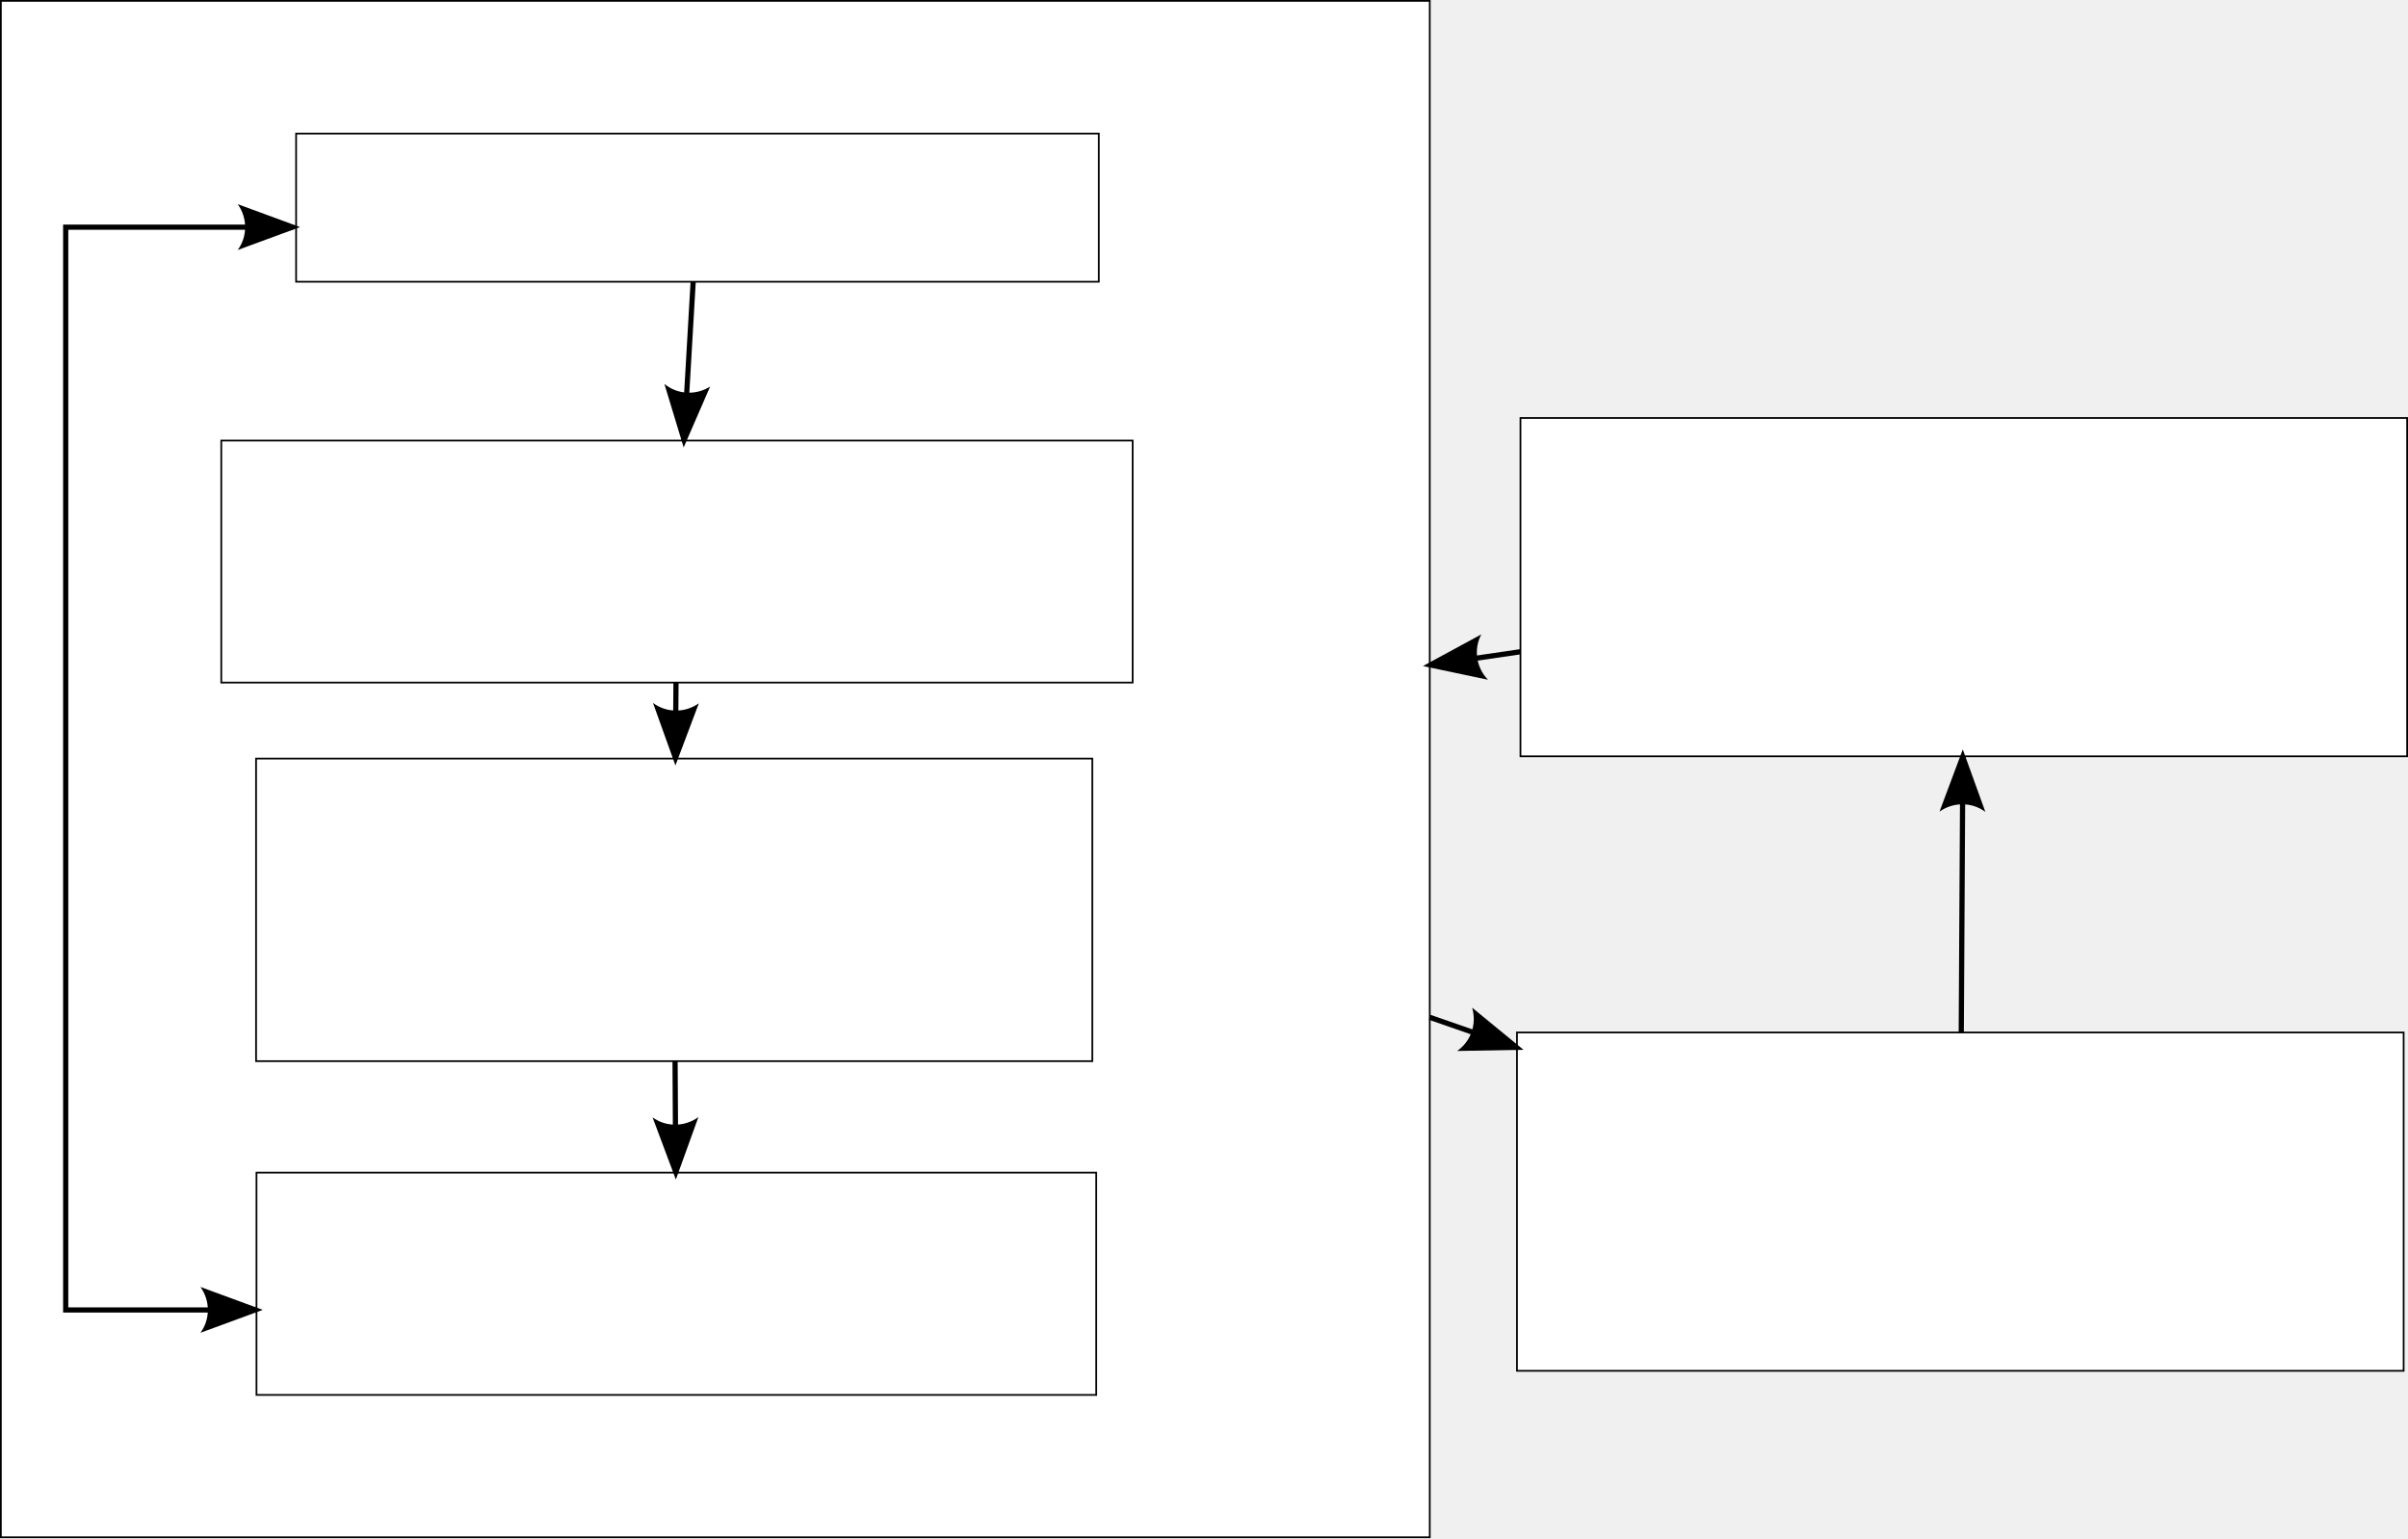
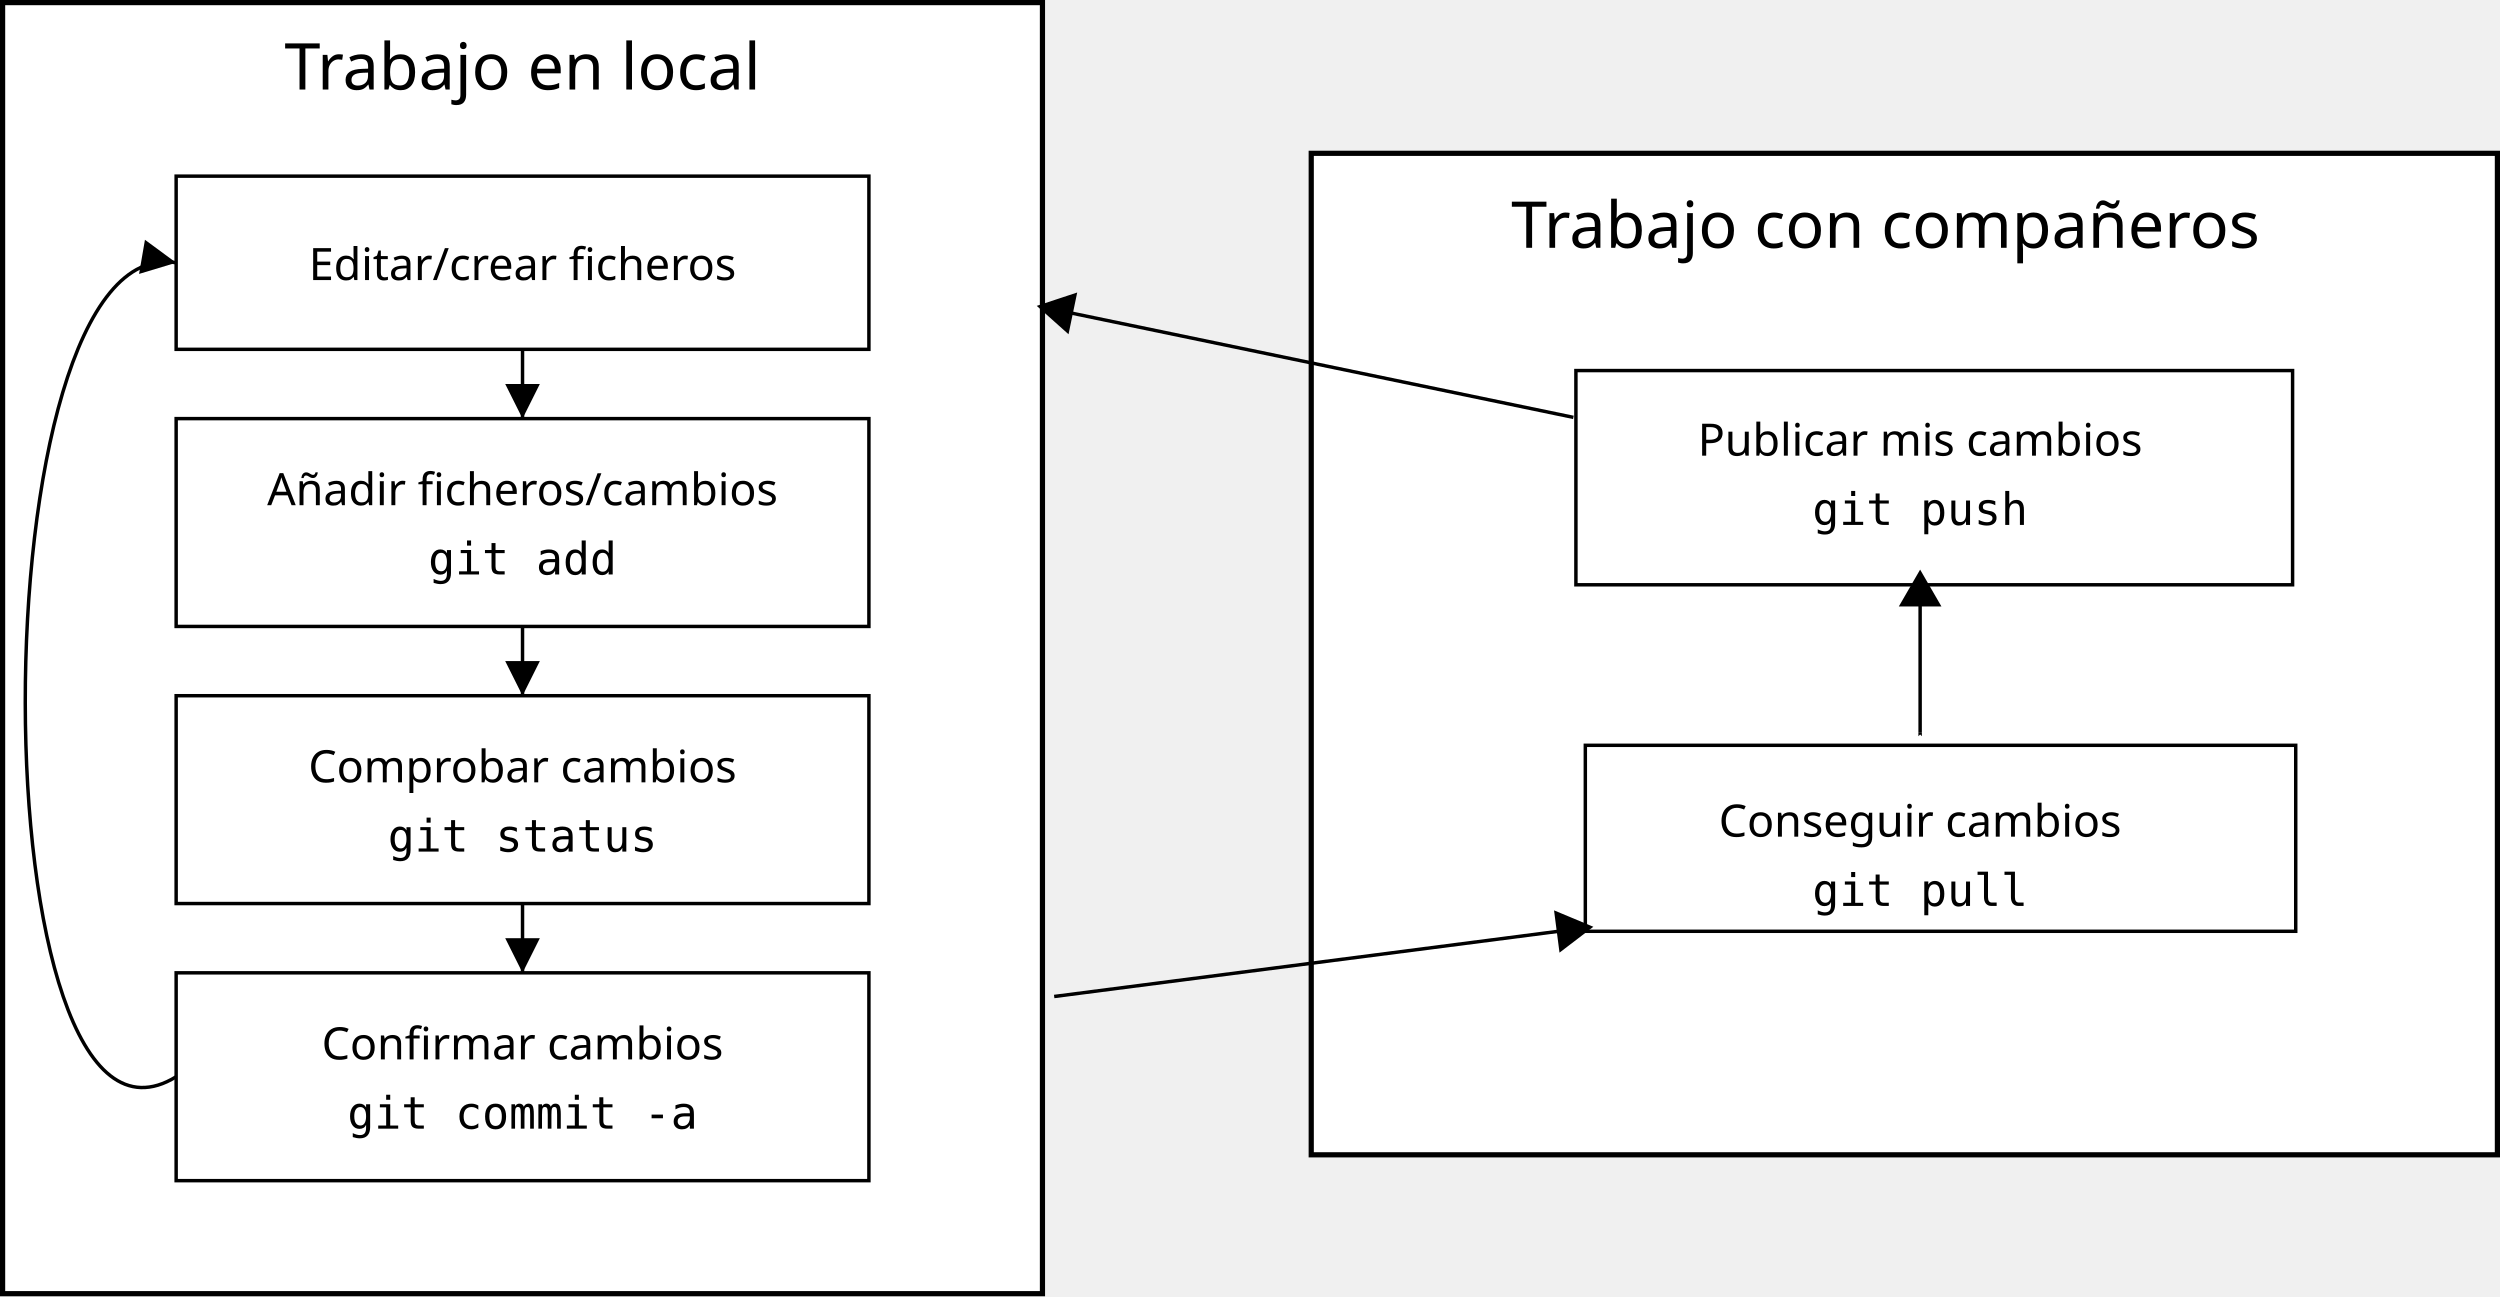
- <svg xmlns="http://www.w3.org/2000/svg" xmlns:xlink="http://www.w3.org/1999/xlink" width="1392.811" height="889.792" id="svg2" version="1.1">
-   <defs id="defs4">
-     <marker orient="auto" refY="0" refX="0" id="Arrow2Lstart" style="overflow:visible">
-       <path id="path4376" style="fill-rule:evenodd;stroke-width:0.625;stroke-linejoin:round" d="M 8.719,4.034 -2.207,0.016 8.719,-4.002 c -1.745,2.372 -1.735,5.617 -6e-7,8.035 z" transform="matrix(1.1,0,0,1.1,1.1,0)" />
+ <svg xmlns="http://www.w3.org/2000/svg" width="721.743" height="374.231" viewBox="0 0 721.743 374.231" version="1.1" id="svg17">
+   <defs id="defs1">
+     <marker markerWidth="1.05" markerHeight="1" refX="0" refY="0" orient="auto-start-reverse" id="CapRibbon1" viewBox="0 0 1.05 1" style="overflow:visible" preserveAspectRatio="xMidYMid">
+       <path style="fill:context-stroke;stroke-linecap:butt" d="M 0,-1 H 2 L 1,0 2,1 H 0 L -0.1,0 Z" transform="scale(0.5)" id="path62" />
    </marker>
-     <marker orient="auto" refY="0" refX="0" id="Arrow2Lend" style="overflow:visible">
-       <path id="path3786" style="fill-rule:evenodd;stroke-width:0.625;stroke-linejoin:round" d="M 8.719,4.034 -2.207,0.016 8.719,-4.002 c -1.745,2.372 -1.735,5.617 -6e-7,8.035 z" transform="matrix(-1.1,0,0,-1.1,-1.1,0)" />
+     <marker style="overflow:visible" id="Triangle" refX="0" refY="0" orient="auto-start-reverse" markerWidth="2" markerHeight="2" viewBox="0 0 1 1" preserveAspectRatio="xMidYMid">
+       <path transform="scale(0.5)" style="fill:context-stroke;fill-rule:evenodd;stroke:context-stroke;stroke-width:1pt" d="M 5.77,0 -2.88,5 V -5 Z" id="path135" />
    </marker>
-     <marker orient="auto" refY="0" refX="0" id="Arrow1Lend" style="overflow:visible">
-       <path id="path3768" d="M 0,0 5,-5 -12.5,0 5,5 0,0 z" style="fill-rule:evenodd;stroke:#000000;stroke-width:1pt" transform="matrix(-0.8,0,0,-0.8,-10,0)" />
-     </marker>
-     <marker orient="auto" refY="0" refX="0" id="Arrow1Lstart" style="overflow:visible">
-       <path id="path3765" d="M 0,0 5,-5 -12.5,0 5,5 0,0 z" style="fill-rule:evenodd;stroke:#000000;stroke-width:1pt" transform="matrix(0.8,0,0,0.8,10,0)" />
-     </marker>
-     <marker orient="auto" refY="0" refX="0" id="Arrow2Lend-8" style="overflow:visible">
-       <path id="path3786-0" style="fill-rule:evenodd;stroke-width:0.625;stroke-linejoin:round" d="M 8.719,4.034 -2.207,0.016 8.719,-4.002 c -1.745,2.372 -1.735,5.617 -6e-7,8.035 z" transform="matrix(-1.1,0,0,-1.1,-1.1,0)" />
-     </marker>
-     <marker orient="auto" refY="0" refX="0" id="Arrow2Lend-0" style="overflow:visible">
-       <path id="path3786-1" style="fill-rule:evenodd;stroke-width:0.625;stroke-linejoin:round" d="M 8.719,4.034 -2.207,0.016 8.719,-4.002 c -1.745,2.372 -1.735,5.617 -6e-7,8.035 z" transform="matrix(-1.1,0,0,-1.1,-1.1,0)" />
-     </marker>
-     <marker orient="auto" refY="0" refX="0" id="Arrow2Lend-03" style="overflow:visible">
-       <path id="path3786-4" style="fill-rule:evenodd;stroke-width:0.625;stroke-linejoin:round" d="M 8.719,4.034 -2.207,0.016 8.719,-4.002 c -1.745,2.372 -1.735,5.617 -6e-7,8.035 z" transform="matrix(-1.1,0,0,-1.1,-1.1,0)" />
-     </marker>
-     <marker orient="auto" refY="0" refX="0" id="Arrow2Lend-1" style="overflow:visible">
-       <path id="path3786-45" style="fill-rule:evenodd;stroke-width:0.625;stroke-linejoin:round" d="M 8.719,4.034 -2.207,0.016 8.719,-4.002 c -1.745,2.372 -1.735,5.617 -6e-7,8.035 z" transform="matrix(-1.1,0,0,-1.1,-1.1,0)" />
-     </marker>
-     <marker orient="auto" refY="0" refX="0" id="Arrow2Lend-3" style="overflow:visible">
-       <path id="path3786-2" style="fill-rule:evenodd;stroke-width:0.625;stroke-linejoin:round" d="M 8.719,4.034 -2.207,0.016 8.719,-4.002 c -1.745,2.372 -1.735,5.617 -6e-7,8.035 z" transform="matrix(-1.1,0,0,-1.1,-1.1,0)" />
-     </marker>
-     <marker orient="auto" refY="0" refX="0" id="Arrow2Lend-6" style="overflow:visible">
-       <path id="path3786-25" style="fill-rule:evenodd;stroke-width:0.625;stroke-linejoin:round" d="M 8.719,4.034 -2.207,0.016 8.719,-4.002 c -1.745,2.372 -1.735,5.617 -6e-7,8.035 z" transform="matrix(-1.1,0,0,-1.1,-1.1,0)" />
-     </marker>
-     <marker orient="auto" refY="0" refX="0" id="Arrow2Lend-32" style="overflow:visible">
-       <path id="path3786-5" style="fill-rule:evenodd;stroke-width:0.625;stroke-linejoin:round" d="M 8.719,4.034 -2.207,0.016 8.719,-4.002 c -1.745,2.372 -1.735,5.617 -6e-7,8.035 z" transform="matrix(-1.1,0,0,-1.1,-1.1,0)" />
-     </marker>
-     <marker orient="auto" refY="0" refX="0" id="Arrow2Lend-7" style="overflow:visible">
-       <path id="path3786-7" style="fill-rule:evenodd;stroke-width:0.625;stroke-linejoin:round" d="M 8.719,4.034 -2.207,0.016 8.719,-4.002 c -1.745,2.372 -1.735,5.617 -6e-7,8.035 z" transform="matrix(-1.1,0,0,-1.1,-1.1,0)" />
-     </marker>
-     <marker orient="auto" refY="0" refX="0" id="Arrow2Lend-4" style="overflow:visible">
-       <path id="path3786-3" style="fill-rule:evenodd;stroke-width:0.625;stroke-linejoin:round" d="M 8.719,4.034 -2.207,0.016 8.719,-4.002 c -1.745,2.372 -1.735,5.617 -6e-7,8.035 z" transform="matrix(-1.1,0,0,-1.1,-1.1,0)" />
-     </marker>
-     <marker orient="auto" refY="0" refX="0" id="Arrow2Lend-82" style="overflow:visible">
-       <path id="path3786-9" style="fill-rule:evenodd;stroke-width:0.625;stroke-linejoin:round" d="M 8.719,4.034 -2.207,0.016 8.719,-4.002 c -1.745,2.372 -1.735,5.617 -6e-7,8.035 z" transform="matrix(-1.1,0,0,-1.1,-1.1,0)" />
+     <marker id="arrow" markerWidth="10" markerHeight="10" refX="10" refY="5" orient="auto" markerUnits="strokeWidth" viewBox="0 0 10 10" preserveAspectRatio="xMidYMid">
+       <path d="M 0,0 10,5 0,10 Z" fill="#000000" id="path1" />
    </marker>
  </defs>
-   <g id="layer1" transform="translate(839.5402,34.31182)">
-     <g id="g4579-0" transform="translate(-94.75447,-229.0311)">
-       <rect y="195.219" x="-744.286" height="888.792" width="826.487" id="rect2989-53" style="fill:#ffffff;fill-opacity:1;stroke:#000000;stroke-linecap:butt;stroke-opacity:1" />
-       <path transform="translate(3.8711428e-7,4.3882264e-6)" d="m -730,209.5 0,860.219 797.906,0 0,-860.219 -797.906,0 z" id="path4569-3" style="fill:#ffffff;fill-opacity:1;stroke:#000000;stroke-linecap:butt;stroke-opacity:0" xlink:href="#rect2989-53" />
-       <flowRoot id="flowRoot4571-3" style="font-size:40px;font-style:normal;font-weight:normal;text-align:center;line-height:125%;letter-spacing:0px;word-spacing:0px;text-anchor:middle;fill:#000000;fill-opacity:1;stroke:none;font-family:Sans" xml:space="preserve">
-         <flowRegion id="flowRegion4573-3">
-           <use id="use4575-55" xlink:href="#path4569-3" y="0" x="0" width="744.094" height="1052.362" />
-         </flowRegion>
-         <flowPara id="flowPara4577-61" style="font-style:normal;font-weight:bold;-inkscape-font-specification:Sans Bold">Trabajo en local</flowPara>
-       </flowRoot>
-     </g>
-     <rect style="fill:none;stroke:#000000;stroke-width:1;stroke-miterlimit:4;stroke-opacity:0;stroke-dasharray:none;stroke-dashoffset:0" id="rect2991" width="242.857" height="102.857" x="-722.857" y="6.648" />
-     <g id="g4579" transform="translate(76.01886,-152.2654)">
-       <rect y="195.219" x="-744.286" height="85.714" width="464.286" id="rect2989" style="fill:#ffffff;fill-opacity:1;stroke:#000000;stroke-linecap:butt;stroke-opacity:1" />
-       <path transform="translate(3.8711428e-7,4.3882264e-6)" d="m -730,209.5 0,57.156 435.719,0 0,-57.156 -435.719,0 z" id="path4569" style="fill:#ffffff;fill-opacity:1;stroke:#000000;stroke-linecap:butt;stroke-opacity:0" xlink:href="#rect2989" />
-       <flowRoot id="flowRoot4571" style="font-size:40px;font-style:normal;font-weight:normal;line-height:125%;letter-spacing:0px;word-spacing:0px;fill:#000000;fill-opacity:1;stroke:none;font-family:Sans" xml:space="preserve">
-         <flowRegion id="flowRegion4573">
-           <use id="use4575" xlink:href="#path4569" y="0" x="0" width="744.094" height="1052.362" />
-         </flowRegion>
-         <flowPara id="flowPara4577">Editar/crear ficheros</flowPara>
-       </flowRoot>
-     </g>
-     <g transform="translate(52.85713,209.2857)" id="g4579-4">
-       <rect y="195.219" x="-744.286" height="175.038" width="483.694" id="rect2989-5" style="fill:#ffffff;fill-opacity:1;stroke:#000000;stroke-linecap:butt;stroke-opacity:1" />
-       <path transform="translate(3.8711428e-7,4.3882264e-6)" d="m -730,209.5 0,146.469 455.125,0 0,-146.469 -455.125,0 z" id="path4569-8" style="fill:#ffffff;fill-opacity:1;stroke:#000000;stroke-linecap:butt;stroke-opacity:0" xlink:href="#rect2989-5" />
-       <flowRoot id="flowRoot4571-5" style="font-size:40px;font-style:normal;font-weight:normal;line-height:125%;letter-spacing:0px;word-spacing:0px;fill:#000000;fill-opacity:1;stroke:none;font-family:Sans" xml:space="preserve">
-         <flowRegion id="flowRegion4573-4">
-           <use id="use4575-5" xlink:href="#path4569-8" y="0" x="0" width="744.094" height="1052.362" />
-         </flowRegion>
-         <flowPara id="flowPara4577-6" style="text-align:center;text-anchor:middle">Comprobar cambios  </flowPara>
-         <flowPara style="font-style:normal;font-variant:normal;font-weight:normal;font-stretch:normal;text-align:center;text-anchor:middle;font-family:Courier;-inkscape-font-specification:Courier" id="flowPara4642">git status</flowPara>
-         <flowPara style="font-style:normal;font-variant:normal;font-weight:normal;font-stretch:normal;text-align:center;text-anchor:middle;font-family:Courier;-inkscape-font-specification:Courier" id="flowPara4836">git diff</flowPara>
-       </flowRoot>
-     </g>
-     <g transform="translate(53.10225,448.834)" id="g4579-4-0">
-       <rect y="195.219" x="-744.286" height="128.571" width="485.714" id="rect2989-5-4" style="fill:#ffffff;fill-opacity:1;stroke:#000000;stroke-linecap:butt;stroke-opacity:1" />
-       <path transform="translate(3.8711428e-7,4.3882264e-6)" d="m -730,209.5 0,100 457.156,0 0,-100 -457.156,0 z" id="path4569-8-2" style="fill:#ffffff;fill-opacity:1;stroke:#000000;stroke-linecap:butt;stroke-opacity:0" xlink:href="#rect2989-5-4" />
-       <flowRoot id="flowRoot4571-5-7" style="font-size:40px;font-style:normal;font-weight:normal;line-height:125%;letter-spacing:0px;word-spacing:0px;fill:#000000;fill-opacity:1;stroke:none;font-family:Sans" xml:space="preserve">
-         <flowRegion id="flowRegion4573-4-4">
-           <use id="use4575-5-1" xlink:href="#path4569-8-2" y="0" x="0" width="744.094" height="1052.362" />
-         </flowRegion>
-         <flowPara id="flowPara4577-6-9" style="text-align:center;text-anchor:middle">Confirmar cambios  </flowPara>
-         <flowPara style="font-style:normal;font-variant:normal;font-weight:normal;font-stretch:normal;text-align:center;text-anchor:middle;font-family:Courier;-inkscape-font-specification:Courier" id="flowPara4642-5">git commit -a</flowPara>
-       </flowRoot>
-     </g>
-     <g transform="translate(32.73387,25.3256)" id="g4579-4-01">
-       <rect y="195.219" x="-744.286" height="140" width="527.143" id="rect2989-5-2" style="fill:#ffffff;fill-opacity:1;stroke:#000000;stroke-linecap:butt;stroke-opacity:1" />
-       <path transform="translate(3.8711428e-7,4.3882264e-6)" d="m -730,209.5 0,111.438 498.562,0 0,-111.438 -498.562,0 z" id="path4569-8-8" style="fill:#ffffff;fill-opacity:1;stroke:#000000;stroke-linecap:butt;stroke-opacity:0" xlink:href="#rect2989-5-2" />
-       <flowRoot id="flowRoot4571-5-0" style="font-size:40px;font-style:normal;font-weight:normal;line-height:125%;letter-spacing:0px;word-spacing:0px;fill:#000000;fill-opacity:1;stroke:none;font-family:Sans" xml:space="preserve">
-         <flowRegion id="flowRegion4573-4-7">
-           <use id="use4575-5-4" xlink:href="#path4569-8-8" y="0" x="0" width="744.094" height="1052.362" />
-         </flowRegion>
-         <flowPara id="flowPara4577-6-5" style="text-align:center;text-anchor:middle">Añadir ficheros/cambios</flowPara>
-         <flowPara style="font-style:normal;font-variant:normal;font-weight:normal;font-stretch:normal;text-align:center;text-anchor:middle;font-family:Courier;-inkscape-font-specification:Courier" id="flowPara4642-0">git add</flowPara>
-       </flowRoot>
-     </g>
-     <g transform="translate(782.1741,367.7448)" id="g4579-4-08">
-       <rect y="195.219" x="-744.286" height="195.714" width="512.857" id="rect2989-5-9" style="fill:#ffffff;fill-opacity:1;stroke:#000000;stroke-linecap:butt;stroke-opacity:1" />
-       <path transform="translate(3.8711428e-7,4.3882264e-6)" d="m -730,209.5 0,167.156 484.281,0 0,-167.156 -484.281,0 z" id="path4569-8-5" style="fill:#ffffff;fill-opacity:1;stroke:#000000;stroke-linecap:butt;stroke-opacity:0" xlink:href="#rect2989-5-9" />
-       <flowRoot id="flowRoot4571-5-2" style="font-size:40px;font-style:normal;font-weight:normal;line-height:125%;letter-spacing:0px;word-spacing:0px;fill:#000000;fill-opacity:1;stroke:none;font-family:Sans" xml:space="preserve">
-         <flowRegion id="flowRegion4573-4-1">
-           <use id="use4575-5-12" xlink:href="#path4569-8-5" y="0" x="0" width="744.094" height="1052.362" />
-         </flowRegion>
-         <flowPara id="flowPara4577-6-7" style="text-align:center;text-anchor:middle">Conseguir cambios de otros compañeros  </flowPara>
-         <flowPara style="font-style:normal;font-variant:normal;font-weight:normal;font-stretch:normal;text-align:center;text-anchor:middle;font-family:Courier;-inkscape-font-specification:Courier" id="flowPara4642-59">git pull</flowPara>
-       </flowRoot>
-     </g>
-     <g transform="translate(784.1994,12.26179)" id="g4579-4-08-3">
-       <rect y="195.219" x="-744.286" height="195.714" width="512.857" id="rect2989-5-9-8" style="fill:#ffffff;fill-opacity:1;stroke:#000000;stroke-linecap:butt;stroke-opacity:1" />
-       <path transform="translate(3.8711428e-7,4.3882264e-6)" d="m -730,209.5 0,167.156 484.281,0 0,-167.156 -484.281,0 z" id="path4569-8-5-0" style="fill:#ffffff;fill-opacity:1;stroke:#000000;stroke-linecap:butt;stroke-opacity:0" xlink:href="#rect2989-5-9-8" />
-       <flowRoot id="flowRoot4571-5-2-9" style="font-size:40px;font-style:normal;font-weight:normal;line-height:125%;letter-spacing:0px;word-spacing:0px;fill:#000000;fill-opacity:1;stroke:none;font-family:Sans" xml:space="preserve">
-         <flowRegion id="flowRegion4573-4-1-8">
-           <use id="use4575-5-12-6" xlink:href="#path4569-8-5-0" y="0" x="0" width="744.094" height="1052.362" />
-         </flowRegion>
-         <flowPara id="flowPara4577-6-7-1" style="text-align:center;text-anchor:middle">Publicar mis cambios a otros compañeros  </flowPara>
-         <flowPara style="font-style:normal;font-variant:normal;font-weight:normal;font-stretch:normal;text-align:center;text-anchor:middle;font-family:Courier;-inkscape-font-specification:Courier" id="flowPara4642-59-3">git push</flowPara>
-       </flowRoot>
-     </g>
-     <path style="fill:none;stroke:#000000;stroke-width:3;stroke-linecap:butt;stroke-linejoin:miter;stroke-miterlimit:4;stroke-opacity:1;stroke-dasharray:none;marker-end:url(#Arrow2Lend)" d="m 352.139,122.52 -5.321,91.877" id="path5210" transform="translate(-790.7451,6.147901)" />
-     <path style="color:#000000;fill:none;stroke:#000000;stroke-width:3;stroke-linecap:butt;stroke-linejoin:miter;stroke-miterlimit:4;stroke-opacity:1;stroke-dasharray:none;stroke-dashoffset:0;marker:none;marker-end:url(#Arrow2Lend);visibility:visible;display:inline;overflow:visible;enable-background:accumulate" d="m 342.208,354.397 -0.349,43.96" id="path5425" transform="translate(-790.7451,6.147901)" />
-     <path style="color:#000000;fill:none;stroke:#000000;stroke-width:3;stroke-linecap:butt;stroke-linejoin:miter;stroke-miterlimit:4;stroke-opacity:1;stroke-dasharray:none;stroke-dashoffset:0;marker:none;marker-end:url(#Arrow2Lend);visibility:visible;display:inline;overflow:visible;enable-background:accumulate" d="m 341.671,573.396 0.374,64.51" id="path6176" transform="translate(-790.7451,6.147901)" />
-     <path style="color:#000000;fill:none;stroke:#000000;stroke-width:3;stroke-linecap:butt;stroke-linejoin:miter;stroke-miterlimit:4;stroke-opacity:1;stroke-dasharray:none;stroke-dashoffset:0;marker:none;marker-end:url(#Arrow2Lend);visibility:visible;display:inline;overflow:visible;enable-background:accumulate" d="m 778.192,548.037 50.442,17.528" id="path6201" transform="translate(-790.7451,6.147901)" />
-     <path style="color:#000000;fill:none;stroke:#000000;stroke-width:3;stroke-linecap:butt;stroke-linejoin:miter;stroke-miterlimit:4;stroke-opacity:1;stroke-dasharray:none;stroke-dashoffset:0;marker:none;marker-end:url(#Arrow2Lend);visibility:visible;display:inline;overflow:visible;enable-background:accumulate" d="m 1085.62,556.816 0.91,-159.769" id="path6203" transform="translate(-790.7451,6.147901)" />
-     <g id="g6207" style="color:#000000;fill:none;stroke:#000000;stroke-width:3;stroke-linecap:butt;stroke-linejoin:miter;stroke-miterlimit:4;stroke-opacity:1;stroke-dasharray:none;stroke-dashoffset:0;marker:none;marker-end:url(#Arrow2Lend);visibility:visible;display:inline;overflow:visible;enable-background:accumulate">
-       <path transform="translate(-790.7451,6.147901)" id="path6205" d="m 830.659,336.563 -52.467,7.647" style="color:#000000;fill:none;stroke:#000000;stroke-width:3;stroke-linecap:butt;stroke-linejoin:miter;stroke-miterlimit:4;stroke-opacity:1;stroke-dasharray:none;stroke-dashoffset:0;marker:none;marker-end:url(#Arrow2Lend);visibility:visible;display:inline;overflow:visible;enable-background:accumulate" />
-     </g>
-     <path style="color:#000000;fill:none;stroke:#000000;stroke-width:3;stroke-linecap:butt;stroke-linejoin:miter;stroke-miterlimit:4;stroke-opacity:1;stroke-dasharray:none;stroke-dashoffset:0;marker:none;marker-start:url(#Arrow2Lstart);marker-end:url(#Arrow2Lend);visibility:visible;display:inline;overflow:visible;enable-background:accumulate" d="m 177.559,131.416 -131.559,0 0,626.376 110,0 0,0 0,0" id="path3071" transform="translate(-847.5402,-34.31182)" />
-   </g>
+   <rect x="0.75" y="0.75" width="300.204" height="372.731" fill="#ffffff" stroke="#000000" stroke-width="1.5" id="rect2" />
+   <text x="150.852" y="25.852" font-size="18px" font-weight="bold" text-anchor="middle" id="text2" style="font-style:normal;font-variant:normal;font-weight:normal;font-stretch:normal;font-size:18.667px;font-family:sans-serif;-inkscape-font-specification:'sans-serif, Normal';font-variant-ligatures:normal;font-variant-caps:normal;font-variant-numeric:normal;font-variant-east-asian:normal">Trabajo en local</text>
+   <rect x="50.852" y="50.852" width="200" height="50" fill="#ffffff" stroke="#000000" id="rect3" />
+   <text x="150.852" y="80.852" text-anchor="middle" id="text3" style="font-style:normal;font-variant:normal;font-weight:normal;font-stretch:normal;font-size:12.923px;font-family:sans-serif;-inkscape-font-specification:'sans-serif, Normal';font-variant-ligatures:normal;font-variant-caps:normal;font-variant-numeric:normal;font-variant-east-asian:normal">Editar/crear ficheros</text>
+   <rect x="50.852" y="120.852" width="200" height="60" fill="#ffffff" stroke="#000000" id="rect4" />
+   <text x="150.852" y="145.852" text-anchor="middle" id="text4" style="font-style:normal;font-variant:normal;font-weight:normal;font-stretch:normal;font-size:12.923px;font-family:sans-serif;-inkscape-font-specification:'sans-serif, Normal';font-variant-ligatures:normal;font-variant-caps:normal;font-variant-numeric:normal;font-variant-east-asian:normal">Añadir ficheros/cambios</text>
+   <text x="150.852" y="165.852" text-anchor="middle" font-family="monospace" id="text5" style="font-style:normal;font-variant:normal;font-weight:normal;font-stretch:normal;font-size:12.923px;font-family:Monospace;-inkscape-font-specification:'Monospace, Normal';font-variant-ligatures:normal;font-variant-caps:normal;font-variant-numeric:normal;font-variant-east-asian:normal">git add</text>
+   <rect x="50.852" y="200.852" width="200" height="60" fill="#ffffff" stroke="#000000" id="rect5" />
+   <text x="150.852" y="225.852" text-anchor="middle" id="text6" style="font-style:normal;font-variant:normal;font-weight:normal;font-stretch:normal;font-size:12.923px;font-family:sans-serif;-inkscape-font-specification:'sans-serif, Normal';font-variant-ligatures:normal;font-variant-caps:normal;font-variant-numeric:normal;font-variant-east-asian:normal">Comprobar cambios</text>
+   <text x="150.852" y="245.852" text-anchor="middle" font-family="monospace" id="text7" style="font-style:normal;font-variant:normal;font-weight:normal;font-stretch:normal;font-size:12.923px;font-family:Monospace;-inkscape-font-specification:'Monospace, Normal';font-variant-ligatures:normal;font-variant-caps:normal;font-variant-numeric:normal;font-variant-east-asian:normal">git status</text>
+   <rect x="50.852" y="280.852" width="200" height="60" fill="#ffffff" stroke="#000000" id="rect7" />
+   <text x="150.852" y="305.852" text-anchor="middle" id="text8" style="font-style:normal;font-variant:normal;font-weight:normal;font-stretch:normal;font-size:12.923px;font-family:sans-serif;-inkscape-font-specification:'sans-serif, Normal';font-variant-ligatures:normal;font-variant-caps:normal;font-variant-numeric:normal;font-variant-east-asian:normal">Confirmar cambios</text>
+   <text x="150.852" y="325.852" text-anchor="middle" font-family="monospace" id="text9" style="font-style:normal;font-variant:normal;font-weight:normal;font-stretch:normal;font-size:12.923px;font-family:Monospace;-inkscape-font-specification:'Monospace, Normal';font-variant-ligatures:normal;font-variant-caps:normal;font-variant-numeric:normal;font-variant-east-asian:normal">git commit -a</text>
+   <line x1="150.852" y1="100.852" x2="150.852" y2="120.852" stroke="#000000" marker-end="url(#arrow)" id="line9" />
+   <line x1="150.852" y1="180.852" x2="150.852" y2="200.852" stroke="#000000" marker-end="url(#arrow)" id="line10" />
+   <line x1="150.852" y1="260.852" x2="150.852" y2="280.852" stroke="#000000" marker-end="url(#arrow)" id="line11" />
+   <path d="m 50.852,310.852 c -57.802,35.586 -58.353,-245.061 0,-235" fill="none" stroke="#000000" marker-end="url(#arrow)" id="path11" />
+   <rect x="378.55" y="44.262" width="342.443" height="289.129" fill="#ffffff" stroke="#000000" stroke-width="1.5" id="rect11" ry="0" />
+   <text x="544.336" y="71.545" font-size="18" font-weight="bold" text-anchor="middle" id="text11" style="font-style:normal;font-variant:normal;font-weight:normal;font-stretch:normal;font-size:18.667px;font-family:sans-serif;-inkscape-font-specification:'sans-serif, Normal';font-variant-ligatures:normal;font-variant-caps:normal;font-variant-numeric:normal;font-variant-east-asian:normal">Trabajo con compañeros</text>
+   <rect x="454.961" y="106.98" width="206.903" height="61.847" fill="#ffffff" stroke="#000000" id="rect12" />
+   <text x="554.336" y="131.545" text-anchor="middle" id="text12" style="font-style:normal;font-variant:normal;font-weight:normal;font-stretch:normal;font-size:12.923px;font-family:sans-serif;-inkscape-font-specification:'sans-serif, Normal';font-variant-ligatures:normal;font-variant-caps:normal;font-variant-numeric:normal;font-variant-east-asian:normal">Publicar mis cambios</text>
+   <text x="554.336" y="151.545" text-anchor="middle" font-family="monospace" id="text13" style="font-style:normal;font-variant:normal;font-weight:normal;font-stretch:normal;font-size:12.923px;font-family:Monospace;-inkscape-font-specification:'Monospace, Normal';font-variant-ligatures:normal;font-variant-caps:normal;font-variant-numeric:normal;font-variant-east-asian:normal">git push</text>
+   <rect x="457.679" y="215.168" width="205.091" height="53.694" fill="#ffffff" stroke="#000000" id="rect13" />
+   <text x="554.336" y="241.545" text-anchor="middle" id="text14" style="font-style:normal;font-variant:normal;font-weight:normal;font-stretch:normal;font-size:12.923px;font-family:sans-serif;-inkscape-font-specification:'sans-serif, Normal';font-variant-ligatures:normal;font-variant-caps:normal;font-variant-numeric:normal;font-variant-east-asian:normal">Conseguir cambios</text>
+   <text x="554.336" y="261.545" text-anchor="middle" font-family="monospace" id="text15" style="font-style:normal;font-variant:normal;font-weight:normal;font-stretch:normal;font-size:12.923px;font-family:Monospace;-inkscape-font-specification:'Monospace, Normal';font-variant-ligatures:normal;font-variant-caps:normal;font-variant-numeric:normal;font-variant-east-asian:normal">git pull</text>
+   <line x1="554.336" y1="171.545" x2="554.336" y2="211.545" stroke="#000000" marker-end="url(#arrow)" id="line15" style="marker-start:url(#Triangle);marker-end:url(#CapRibbon1)" />
+   <path style="fill:none;fill-rule:evenodd;stroke:#000000;stroke-width:1;stroke-linecap:butt;stroke-linejoin:miter;stroke-dasharray:none;stroke-opacity:1;marker-end:url(#Triangle)" d="M 454.233,120.496 306.261,89.749" id="path17" />
+   <path style="fill:none;fill-rule:evenodd;stroke:#000000;stroke-width:1;stroke-linecap:butt;stroke-linejoin:miter;stroke-dasharray:none;stroke-opacity:1;marker-end:url(#Triangle)" d="m 304.34,287.685 148.612,-19.217" id="path18" />
</svg>
